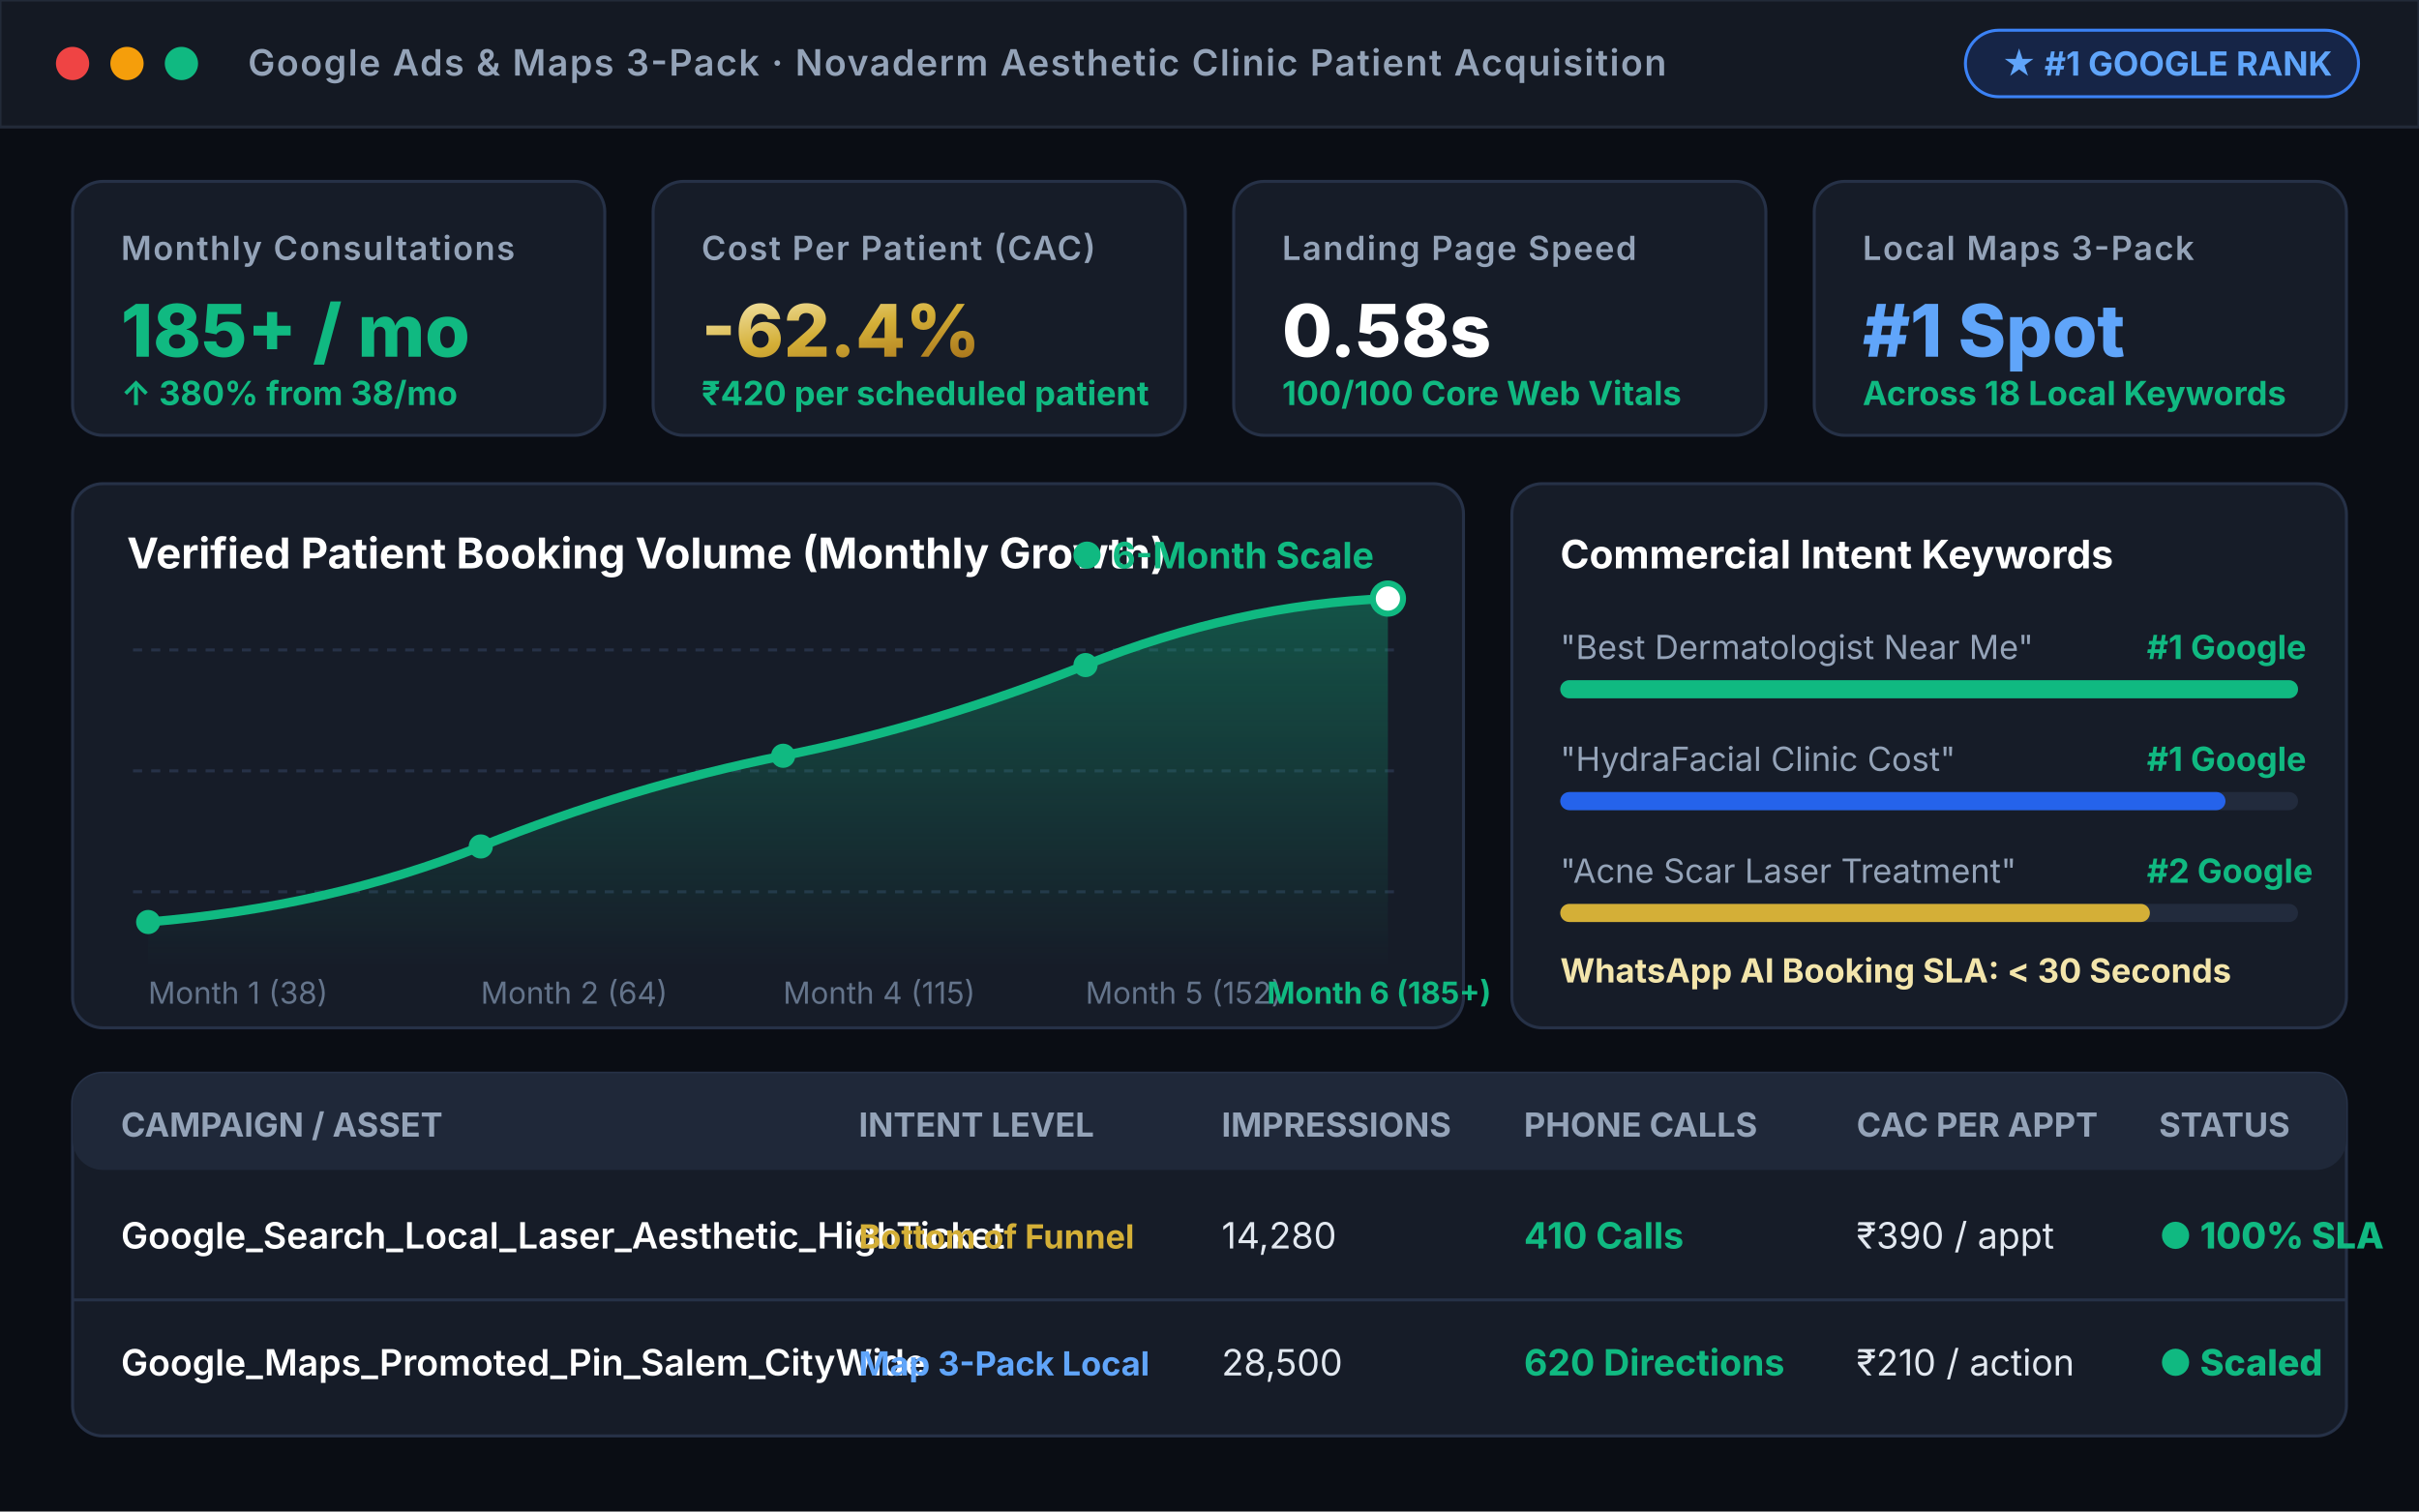
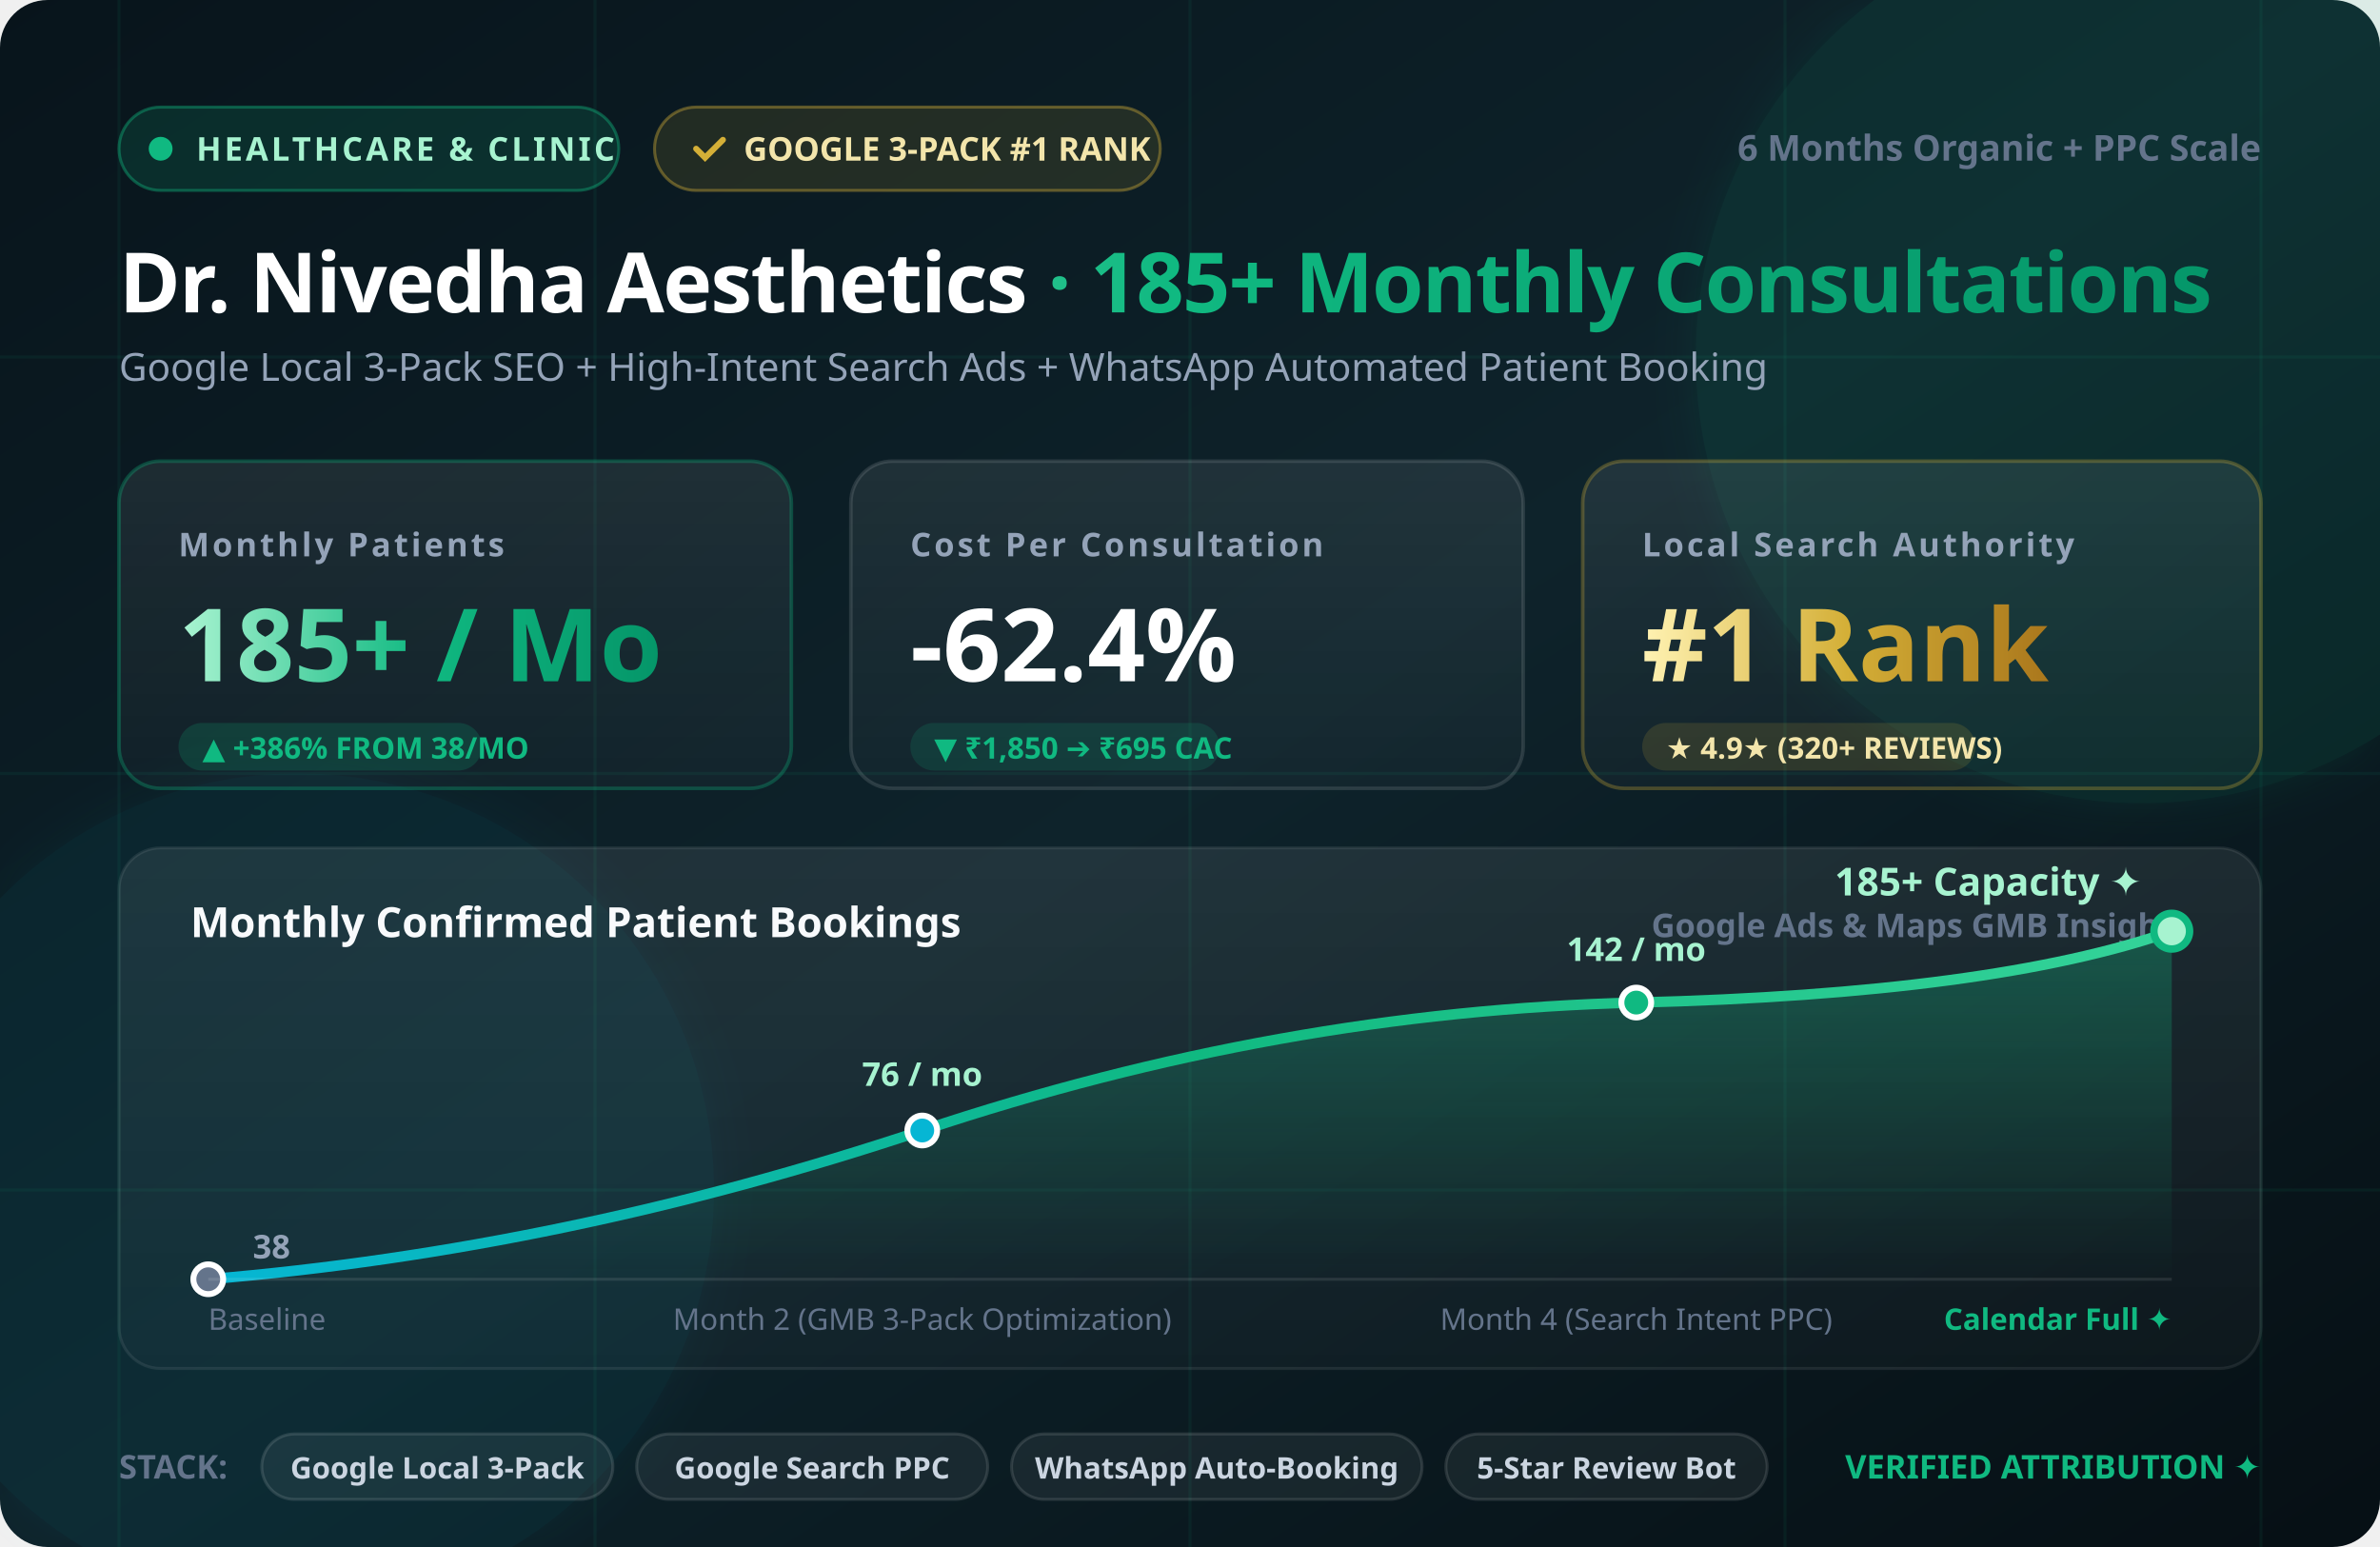
- <svg xmlns="http://www.w3.org/2000/svg" viewBox="0 0 800 500" width="100%" height="100%" style="background:#0D1117; font-family:'Outfit',-apple-system,sans-serif;">
+ <svg xmlns="http://www.w3.org/2000/svg" viewBox="0 0 800 520" width="100%" height="100%">
  <defs>
-     <linearGradient id="clinicGold" x1="0%" y1="0%" x2="100%" y2="100%">
-       <stop offset="0%" stop-color="#F3E5AB" />
+     <linearGradient id="clinicBg" x1="0%" y1="0%" x2="100%" y2="100%">
+       <stop offset="0%" stop-color="#08141B" />
+       <stop offset="50%" stop-color="#0E232B" />
+       <stop offset="100%" stop-color="#060F14" />
+     </linearGradient>
+     <linearGradient id="emeraldTextGrad" x1="0%" y1="0%" x2="100%" y2="0%">
+       <stop offset="0%" stop-color="#A7F3D0" />
+       <stop offset="50%" stop-color="#10B981" />
+       <stop offset="100%" stop-color="#059669" />
+     </linearGradient>
+     <linearGradient id="goldTextGrad2" x1="0%" y1="0%" x2="100%" y2="0%">
+       <stop offset="0%" stop-color="#FFF2B2" />
      <stop offset="50%" stop-color="#D4AF37" />
      <stop offset="100%" stop-color="#AA771C" />
    </linearGradient>
-     <linearGradient id="googleBlue" x1="0%" y1="0%" x2="100%" y2="0%">
-       <stop offset="0%" stop-color="#2563EB" />
-       <stop offset="100%" stop-color="#60A5FA" />
+     <linearGradient id="cardGradClinic" x1="0%" y1="0%" x2="0%" y2="100%">
+       <stop offset="0%" stop-color="rgba(255,255,255,0.08)" />
+       <stop offset="100%" stop-color="rgba(255,255,255,0.02)" />
    </linearGradient>
-     <linearGradient id="clinicGreenFill" x1="0%" y1="0%" x2="0%" y2="100%">
-       <stop offset="0%" stop-color="#10B981" stop-opacity="0.35" />
+     <linearGradient id="clinicCurve" x1="0%" y1="0%" x2="100%" y2="0%">
+       <stop offset="0%" stop-color="#06B6D4" />
+       <stop offset="50%" stop-color="#10B981" />
+       <stop offset="100%" stop-color="#34D399" />
+     </linearGradient>
+     <linearGradient id="clinicArea" x1="0%" y1="0%" x2="0%" y2="100%">
+       <stop offset="0%" stop-color="#10B981" stop-opacity="0.32" />
      <stop offset="100%" stop-color="#10B981" stop-opacity="0.0" />
    </linearGradient>
+     <filter id="clinicGlow" x="-20%" y="-20%" width="140%" height="140%">
+       <feGaussianBlur stdDeviation="8" result="blur" />
+       <feComposite in="SourceGraphic" in2="blur" operator="over" />
+     </filter>
  </defs>
-   <rect x="0" y="0" width="800" height="500" fill="#0A0D14" />
-   <rect x="0" y="0" width="800" height="42" fill="#141923" stroke="#222A38" stroke-width="1" />
-   <circle cx="24" cy="21" r="5.5" fill="#EF4444" />
-   <circle cx="42" cy="21" r="5.5" fill="#F59E0B" />
-   <circle cx="60" cy="21" r="5.5" fill="#10B981" />
-   <text x="82" y="25" fill="#94A3B8" font-size="12" font-weight="600" letter-spacing="0.5">Google Ads &amp; Maps 3-Pack · Novaderm Aesthetic Clinic Patient Acquisition</text>
-   <rect x="650" y="10" width="130" height="22" rx="11" fill="rgba(37,99,235,0.18)" stroke="#3B82F6" stroke-width="1" />
-   <text x="662" y="25" fill="#60A5FA" font-size="11" font-weight="700">★ #1 GOOGLE RANK</text>
-   <g transform="translate(24, 60)">
-     <rect x="0" y="0" width="176" height="84" rx="10" fill="#161C28" stroke="#263147" stroke-width="1" />
-     <text x="16" y="26" fill="#94A3B8" font-size="11" font-weight="600" text-transform="uppercase" letter-spacing="0.5">Monthly Consultations</text>
-     <text x="16" y="58" fill="#10B981" font-size="24" font-weight="800">185+ / mo</text>
-     <text x="16" y="74" fill="#10B981" font-size="11" font-weight="700">↑ 380% from 38/mo</text>
-     <rect x="192" y="0" width="176" height="84" rx="10" fill="#161C28" stroke="#263147" stroke-width="1" />
-     <text x="208" y="26" fill="#94A3B8" font-size="11" font-weight="600" text-transform="uppercase" letter-spacing="0.5">Cost Per Patient (CAC)</text>
-     <text x="208" y="58" fill="url(#clinicGold)" font-size="24" font-weight="800">-62.4%</text>
-     <text x="208" y="74" fill="#10B981" font-size="11" font-weight="700">₹420 per scheduled patient</text>
-     <rect x="384" y="0" width="176" height="84" rx="10" fill="#161C28" stroke="#263147" stroke-width="1" />
-     <text x="400" y="26" fill="#94A3B8" font-size="11" font-weight="600" text-transform="uppercase" letter-spacing="0.5">Landing Page Speed</text>
-     <text x="400" y="58" fill="#FFFFFF" font-size="24" font-weight="800">0.58s</text>
-     <text x="400" y="74" fill="#10B981" font-size="11" font-weight="700">100/100 Core Web Vitals</text>
-     <rect x="576" y="0" width="176" height="84" rx="10" fill="#161C28" stroke="#263147" stroke-width="1" />
-     <text x="592" y="26" fill="#94A3B8" font-size="11" font-weight="600" text-transform="uppercase" letter-spacing="0.5">Local Maps 3-Pack</text>
-     <text x="592" y="58" fill="#60A5FA" font-size="24" font-weight="800">#1 Spot</text>
-     <text x="592" y="74" fill="#10B981" font-size="11" font-weight="700">Across 18 Local Keywords</text>
+   <rect width="800" height="520" rx="16" fill="url(#clinicBg)" />
+   <g stroke="rgba(16,185,129,0.07)" stroke-width="1">
+     <line x1="40" y1="0" x2="40" y2="520" />
+     <line x1="200" y1="0" x2="200" y2="520" />
+     <line x1="400" y1="0" x2="400" y2="520" />
+     <line x1="600" y1="0" x2="600" y2="520" />
+     <line x1="760" y1="0" x2="760" y2="520" />
+     <line x1="0" y1="120" x2="800" y2="120" />
+     <line x1="0" y1="260" x2="800" y2="260" />
+     <line x1="0" y1="400" x2="800" y2="400" />
  </g>
-   <g transform="translate(24, 160)">
-     <rect x="0" y="0" width="460" height="180" rx="10" fill="#161C28" stroke="#263147" stroke-width="1" />
-     <text x="18" y="28" fill="#FFFFFF" font-size="14" font-weight="700">Verified Patient Booking Volume (Monthly Growth)</text>
-     <text x="330" y="28" fill="#10B981" font-size="12" font-weight="700">● 6-Month Scale</text>
-     <line x1="20" y1="55" x2="440" y2="55" stroke="#263147" stroke-dasharray="3,3" />
-     <line x1="20" y1="95" x2="440" y2="95" stroke="#263147" stroke-dasharray="3,3" />
-     <line x1="20" y1="135" x2="440" y2="135" stroke="#263147" stroke-dasharray="3,3" />
-     <path d="M 25 145 Q 85 140 135 120 T 235 90 T 335 60 T 435 38 L 435 160 L 25 160 Z" fill="url(#clinicGreenFill)" />
-     <path d="M 25 145 Q 85 140 135 120 T 235 90 T 335 60 T 435 38" fill="none" stroke="#10B981" stroke-width="3" stroke-linecap="round" />
-     <circle cx="25" cy="145" r="4" fill="#10B981" />
-     <circle cx="135" cy="120" r="4" fill="#10B981" />
-     <circle cx="235" cy="90" r="4" fill="#10B981" />
-     <circle cx="335" cy="60" r="4" fill="#10B981" />
-     <circle cx="435" cy="38" r="5" fill="#FFF" stroke="#10B981" stroke-width="2" />
-     <text x="25" y="172" fill="#64748B" font-size="10">Month 1 (38)</text>
-     <text x="135" y="172" fill="#64748B" font-size="10">Month 2 (64)</text>
-     <text x="235" y="172" fill="#64748B" font-size="10">Month 4 (115)</text>
-     <text x="335" y="172" fill="#64748B" font-size="10">Month 5 (152)</text>
-     <text x="395" y="172" fill="#10B981" font-weight="700" font-size="10">Month 6 (185+)</text>
+   <circle cx="720" cy="120" r="150" fill="#10B981" opacity="0.09" filter="url(#clinicGlow)" />
+   <circle cx="100" cy="400" r="140" fill="#06B6D4" opacity="0.06" filter="url(#clinicGlow)" />
+   <g transform="translate(40, 36)">
+     <rect x="0" y="0" width="168" height="28" rx="14" fill="rgba(16,185,129,0.14)" stroke="rgba(16,185,129,0.4)" stroke-width="1" />
+     <circle cx="14" cy="14" r="4" fill="#10B981" />
+     <text x="26" y="18" fill="#A7F3D0" font-family="'Outfit', sans-serif" font-size="11" font-weight="700" letter-spacing="1">HEALTHCARE &amp; CLINIC</text>
+     <rect x="180" y="0" width="170" height="28" rx="14" fill="rgba(212,175,55,0.12)" stroke="rgba(212,175,55,0.4)" stroke-width="1" />
+     <path d="M194 14l3 3 6-6" stroke="#D4AF37" stroke-width="2" fill="none" stroke-linecap="round" />
+     <text x="210" y="18" fill="#F3E5AB" font-family="'Outfit', sans-serif" font-size="11" font-weight="700">GOOGLE 3-PACK #1 RANK</text>
+     <text x="720" y="18" text-anchor="end" fill="#64748B" font-family="'Plus Jakarta Sans', sans-serif" font-size="12" font-weight="600">6 Months Organic + PPC Scale</text>
  </g>
-   <g transform="translate(500, 160)">
-     <rect x="0" y="0" width="276" height="180" rx="10" fill="#161C28" stroke="#263147" stroke-width="1" />
-     <text x="16" y="28" fill="#FFFFFF" font-size="13" font-weight="700">Commercial Intent Keywords</text>
-     <text x="16" y="58" fill="#94A3B8" font-size="11">"Best Dermatologist Near Me"</text>
-     <text x="210" y="58" fill="#10B981" font-size="11" font-weight="700">#1 Google</text>
-     <rect x="16" y="65" width="244" height="6" rx="3" fill="#222B3D" />
-     <rect x="16" y="65" width="244" height="6" rx="3" fill="#10B981" />
-     <text x="16" y="95" fill="#94A3B8" font-size="11">"HydraFacial Clinic Cost"</text>
-     <text x="210" y="95" fill="#10B981" font-size="11" font-weight="700">#1 Google</text>
-     <rect x="16" y="102" width="244" height="6" rx="3" fill="#222B3D" />
-     <rect x="16" y="102" width="220" height="6" rx="3" fill="#2563EB" />
-     <text x="16" y="132" fill="#94A3B8" font-size="11">"Acne Scar Laser Treatment"</text>
-     <text x="210" y="132" fill="#10B981" font-size="11" font-weight="700">#2 Google</text>
-     <rect x="16" y="139" width="244" height="6" rx="3" fill="#222B3D" />
-     <rect x="16" y="139" width="195" height="6" rx="3" fill="#D4AF37" />
-     <text x="16" y="165" fill="#F3E5AB" font-weight="700" font-size="11">WhatsApp AI Booking SLA: &lt; 30 Seconds</text>
+   <text x="40" y="105" fill="#FFFFFF" font-family="'Outfit', sans-serif" font-size="28" font-weight="800" letter-spacing="-0.5">
+     Dr. Nivedha Aesthetics <tspan fill="url(#emeraldTextGrad)">· 185+ Monthly Consultations</tspan>
+   </text>
+   <text x="40" y="128" fill="#94A3B8" font-family="'Plus Jakarta Sans', sans-serif" font-size="13" font-weight="500">
+     Google Local 3-Pack SEO + High-Intent Search Ads + WhatsApp Automated Patient Booking
+   </text>
+   <g transform="translate(40, 155)">
+     <rect x="0" y="0" width="226" height="110" rx="14" fill="url(#cardGradClinic)" stroke="rgba(16,185,129,0.3)" stroke-width="1.2" />
+     <text x="20" y="32" fill="#94A3B8" font-family="'Plus Jakarta Sans', sans-serif" font-size="11" font-weight="600" text-transform="uppercase" letter-spacing="1">Monthly Patients</text>
+     <text x="20" y="74" fill="url(#emeraldTextGrad)" font-family="'Outfit', sans-serif" font-size="34" font-weight="900">185+ / Mo</text>
+     <g transform="translate(20, 88)">
+       <rect x="0" y="0" width="102" height="16" rx="8" fill="rgba(16,185,129,0.18)" />
+       <text x="8" y="12" fill="#10B981" font-family="'Outfit', sans-serif" font-size="10" font-weight="800">▲ +386% FROM 38/MO</text>
+     </g>
+     <rect x="246" y="0" width="226" height="110" rx="14" fill="url(#cardGradClinic)" stroke="rgba(255,255,255,0.12)" stroke-width="1.2" />
+     <text x="266" y="32" fill="#94A3B8" font-family="'Plus Jakarta Sans', sans-serif" font-size="11" font-weight="600" text-transform="uppercase" letter-spacing="1">Cost Per Consultation</text>
+     <text x="266" y="74" fill="#FFFFFF" font-family="'Outfit', sans-serif" font-size="34" font-weight="900">-62.4%</text>
+     <g transform="translate(266, 88)">
+       <rect x="0" y="0" width="104" height="16" rx="8" fill="rgba(16,185,129,0.15)" />
+       <text x="8" y="12" fill="#10B981" font-family="'Outfit', sans-serif" font-size="10" font-weight="800">▼ ₹1,850 ➔ ₹695 CAC</text>
+     </g>
+     <rect x="492" y="0" width="228" height="110" rx="14" fill="url(#cardGradClinic)" stroke="rgba(212,175,55,0.3)" stroke-width="1.2" />
+     <text x="512" y="32" fill="#94A3B8" font-family="'Plus Jakarta Sans', sans-serif" font-size="11" font-weight="600" text-transform="uppercase" letter-spacing="1">Local Search Authority</text>
+     <text x="512" y="74" fill="url(#goldTextGrad2)" font-family="'Outfit', sans-serif" font-size="34" font-weight="900">#1 Rank</text>
+     <g transform="translate(512, 88)">
+       <rect x="0" y="0" width="112" height="16" rx="8" fill="rgba(212,175,55,0.15)" />
+       <text x="8" y="12" fill="#F3E5AB" font-family="'Outfit', sans-serif" font-size="10" font-weight="800">★ 4.9★ (320+ REVIEWS)</text>
+     </g>
  </g>
-   <g transform="translate(24, 355)">
-     <rect x="0" y="0" width="752" height="120" rx="10" fill="#161C28" stroke="#263147" stroke-width="1" />
-     <rect x="0" y="0" width="752" height="32" rx="10" fill="#1F2839" />
-     <text x="16" y="21" fill="#94A3B8" font-size="11" font-weight="700">CAMPAIGN / ASSET</text>
-     <text x="260" y="21" fill="#94A3B8" font-size="11" font-weight="700">INTENT LEVEL</text>
-     <text x="380" y="21" fill="#94A3B8" font-size="11" font-weight="700">IMPRESSIONS</text>
-     <text x="480" y="21" fill="#94A3B8" font-size="11" font-weight="700">PHONE CALLS</text>
-     <text x="590" y="21" fill="#94A3B8" font-size="11" font-weight="700">CAC PER APPT</text>
-     <text x="690" y="21" fill="#94A3B8" font-size="11" font-weight="700">STATUS</text>
-     <text x="16" y="58" fill="#FFF" font-size="12" font-weight="600">Google_Search_Local_Laser_Aesthetic_HighTicket</text>
-     <text x="260" y="58" fill="#D4AF37" font-size="11" font-weight="700">Bottom of Funnel</text>
-     <text x="380" y="58" fill="#E2E8F0" font-size="12">14,280</text>
-     <text x="480" y="58" fill="#10B981" font-size="12" font-weight="700">410 Calls</text>
-     <text x="590" y="58" fill="#E2E8F0" font-size="12">₹390 / appt</text>
-     <text x="690" y="58" fill="#10B981" font-size="12" font-weight="800">● 100% SLA</text>
-     <line x1="0" y1="75" x2="752" y2="75" stroke="#263147" stroke-width="1" />
-     <text x="16" y="100" fill="#FFF" font-size="12" font-weight="600">Google_Maps_Promoted_Pin_Salem_CityWide</text>
-     <text x="260" y="100" fill="#60A5FA" font-size="11" font-weight="700">Map 3-Pack Local</text>
-     <text x="380" y="100" fill="#E2E8F0" font-size="12">28,500</text>
-     <text x="480" y="100" fill="#10B981" font-size="12" font-weight="700">620 Directions</text>
-     <text x="590" y="100" fill="#E2E8F0" font-size="12">₹210 / action</text>
-     <text x="690" y="100" fill="#10B981" font-size="12" font-weight="800">● Scaled</text>
+   <g transform="translate(40, 285)">
+     <rect x="0" y="0" width="720" height="175" rx="14" fill="url(#cardGradClinic)" stroke="rgba(255,255,255,0.08)" stroke-width="1" />
+     <text x="24" y="30" fill="#F8FAFC" font-family="'Outfit', sans-serif" font-size="14" font-weight="700">Monthly Confirmed Patient Bookings</text>
+     <text x="696" y="30" text-anchor="end" fill="#64748B" font-family="'Plus Jakarta Sans', sans-serif" font-size="11" font-weight="600">Google Ads &amp; Maps GMB Insights</text>
+     <path d="M 30 145 Q 150 135 270 95 T 510 52 T 690 28 L 690 145 Z" fill="url(#clinicArea)" />
+     <path d="M 30 145 Q 150 135 270 95 T 510 52 T 690 28" fill="none" stroke="url(#clinicCurve)" stroke-width="3.5" stroke-linecap="round" />
+     <circle cx="30" cy="145" r="5" fill="#64748B" stroke="#FFFFFF" stroke-width="2" />
+     <text x="45" y="138" fill="#94A3B8" font-family="'Outfit', sans-serif" font-size="11" font-weight="700">38</text>
+     <circle cx="270" cy="95" r="5" fill="#06B6D4" stroke="#FFFFFF" stroke-width="2" />
+     <text x="270" y="80" text-anchor="middle" fill="#A7F3D0" font-family="'Outfit', sans-serif" font-size="11" font-weight="700">76 / mo</text>
+     <circle cx="510" cy="52" r="5" fill="#10B981" stroke="#FFFFFF" stroke-width="2" />
+     <text x="510" y="38" text-anchor="middle" fill="#A7F3D0" font-family="'Outfit', sans-serif" font-size="11" font-weight="700">142 / mo</text>
+     <circle cx="690" cy="28" r="6" fill="#A7F3D0" stroke="#10B981" stroke-width="2.5" />
+     <text x="680" y="16" text-anchor="end" fill="#A7F3D0" font-family="'Outfit', sans-serif" font-size="13" font-weight="800">185+ Capacity ✦</text>
+     <line x1="30" y1="145" x2="690" y2="145" stroke="rgba(255,255,255,0.1)" stroke-width="1" />
+     <text x="30" y="162" fill="#64748B" font-family="'Plus Jakarta Sans', sans-serif" font-size="10">Baseline</text>
+     <text x="270" y="162" text-anchor="middle" fill="#64748B" font-family="'Plus Jakarta Sans', sans-serif" font-size="10">Month 2 (GMB 3-Pack Optimization)</text>
+     <text x="510" y="162" text-anchor="middle" fill="#64748B" font-family="'Plus Jakarta Sans', sans-serif" font-size="10">Month 4 (Search Intent PPC)</text>
+     <text x="690" y="162" text-anchor="end" fill="#10B981" font-family="'Plus Jakarta Sans', sans-serif" font-size="10" font-weight="700">Calendar Full ✦</text>
+   </g>
+   <g transform="translate(40, 482)">
+     <text x="0" y="15" fill="#64748B" font-family="'Plus Jakarta Sans', sans-serif" font-size="11" font-weight="600">STACK:</text>
+     <rect x="48" y="0" width="118" height="22" rx="11" fill="rgba(255,255,255,0.06)" stroke="rgba(255,255,255,0.12)" />
+     <text x="107" y="15" text-anchor="middle" fill="#CBD5E1" font-family="'Outfit', sans-serif" font-size="10" font-weight="600">Google Local 3-Pack</text>
+     <rect x="174" y="0" width="118" height="22" rx="11" fill="rgba(255,255,255,0.06)" stroke="rgba(255,255,255,0.12)" />
+     <text x="233" y="15" text-anchor="middle" fill="#CBD5E1" font-family="'Outfit', sans-serif" font-size="10" font-weight="600">Google Search PPC</text>
+     <rect x="300" y="0" width="138" height="22" rx="11" fill="rgba(255,255,255,0.06)" stroke="rgba(255,255,255,0.12)" />
+     <text x="369" y="15" text-anchor="middle" fill="#CBD5E1" font-family="'Outfit', sans-serif" font-size="10" font-weight="600">WhatsApp Auto-Booking</text>
+     <rect x="446" y="0" width="108" height="22" rx="11" fill="rgba(255,255,255,0.06)" stroke="rgba(255,255,255,0.12)" />
+     <text x="500" y="15" text-anchor="middle" fill="#CBD5E1" font-family="'Outfit', sans-serif" font-size="10" font-weight="600">5-Star Review Bot</text>
+     <text x="720" y="15" text-anchor="end" fill="#10B981" font-family="'Outfit', sans-serif" font-size="11" font-weight="700">VERIFIED ATTRIBUTION ✦</text>
  </g>
</svg>
